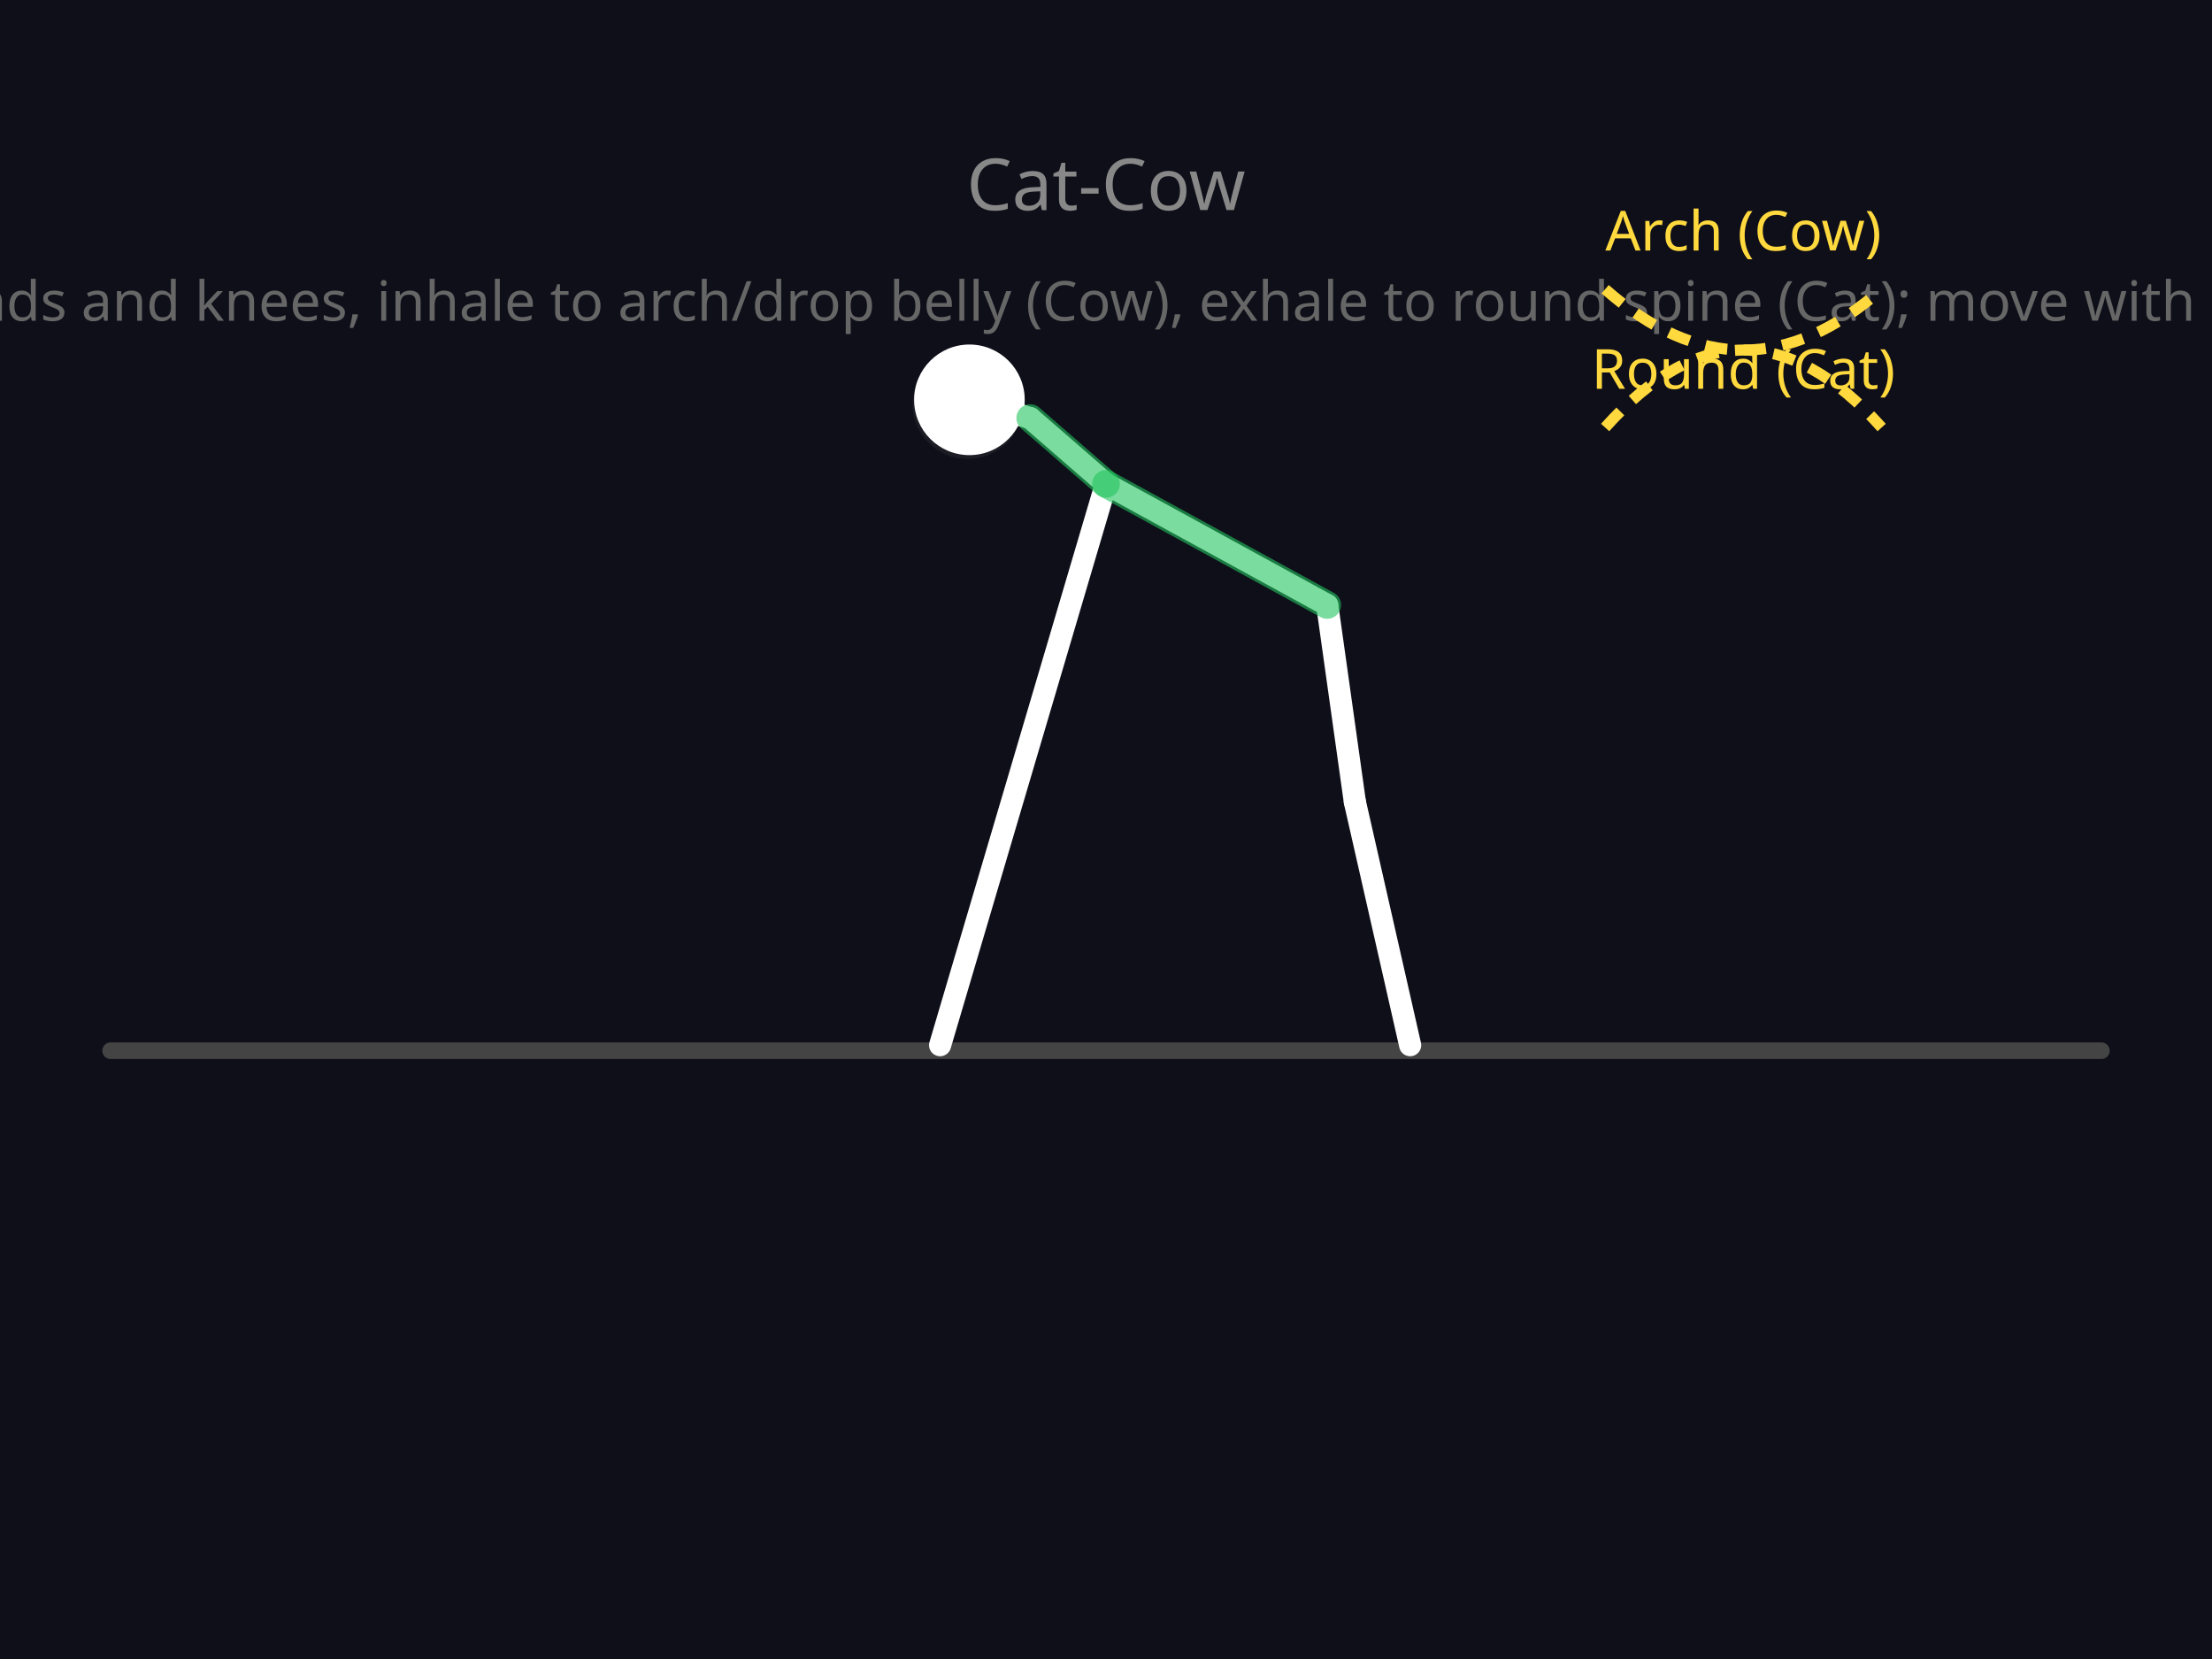
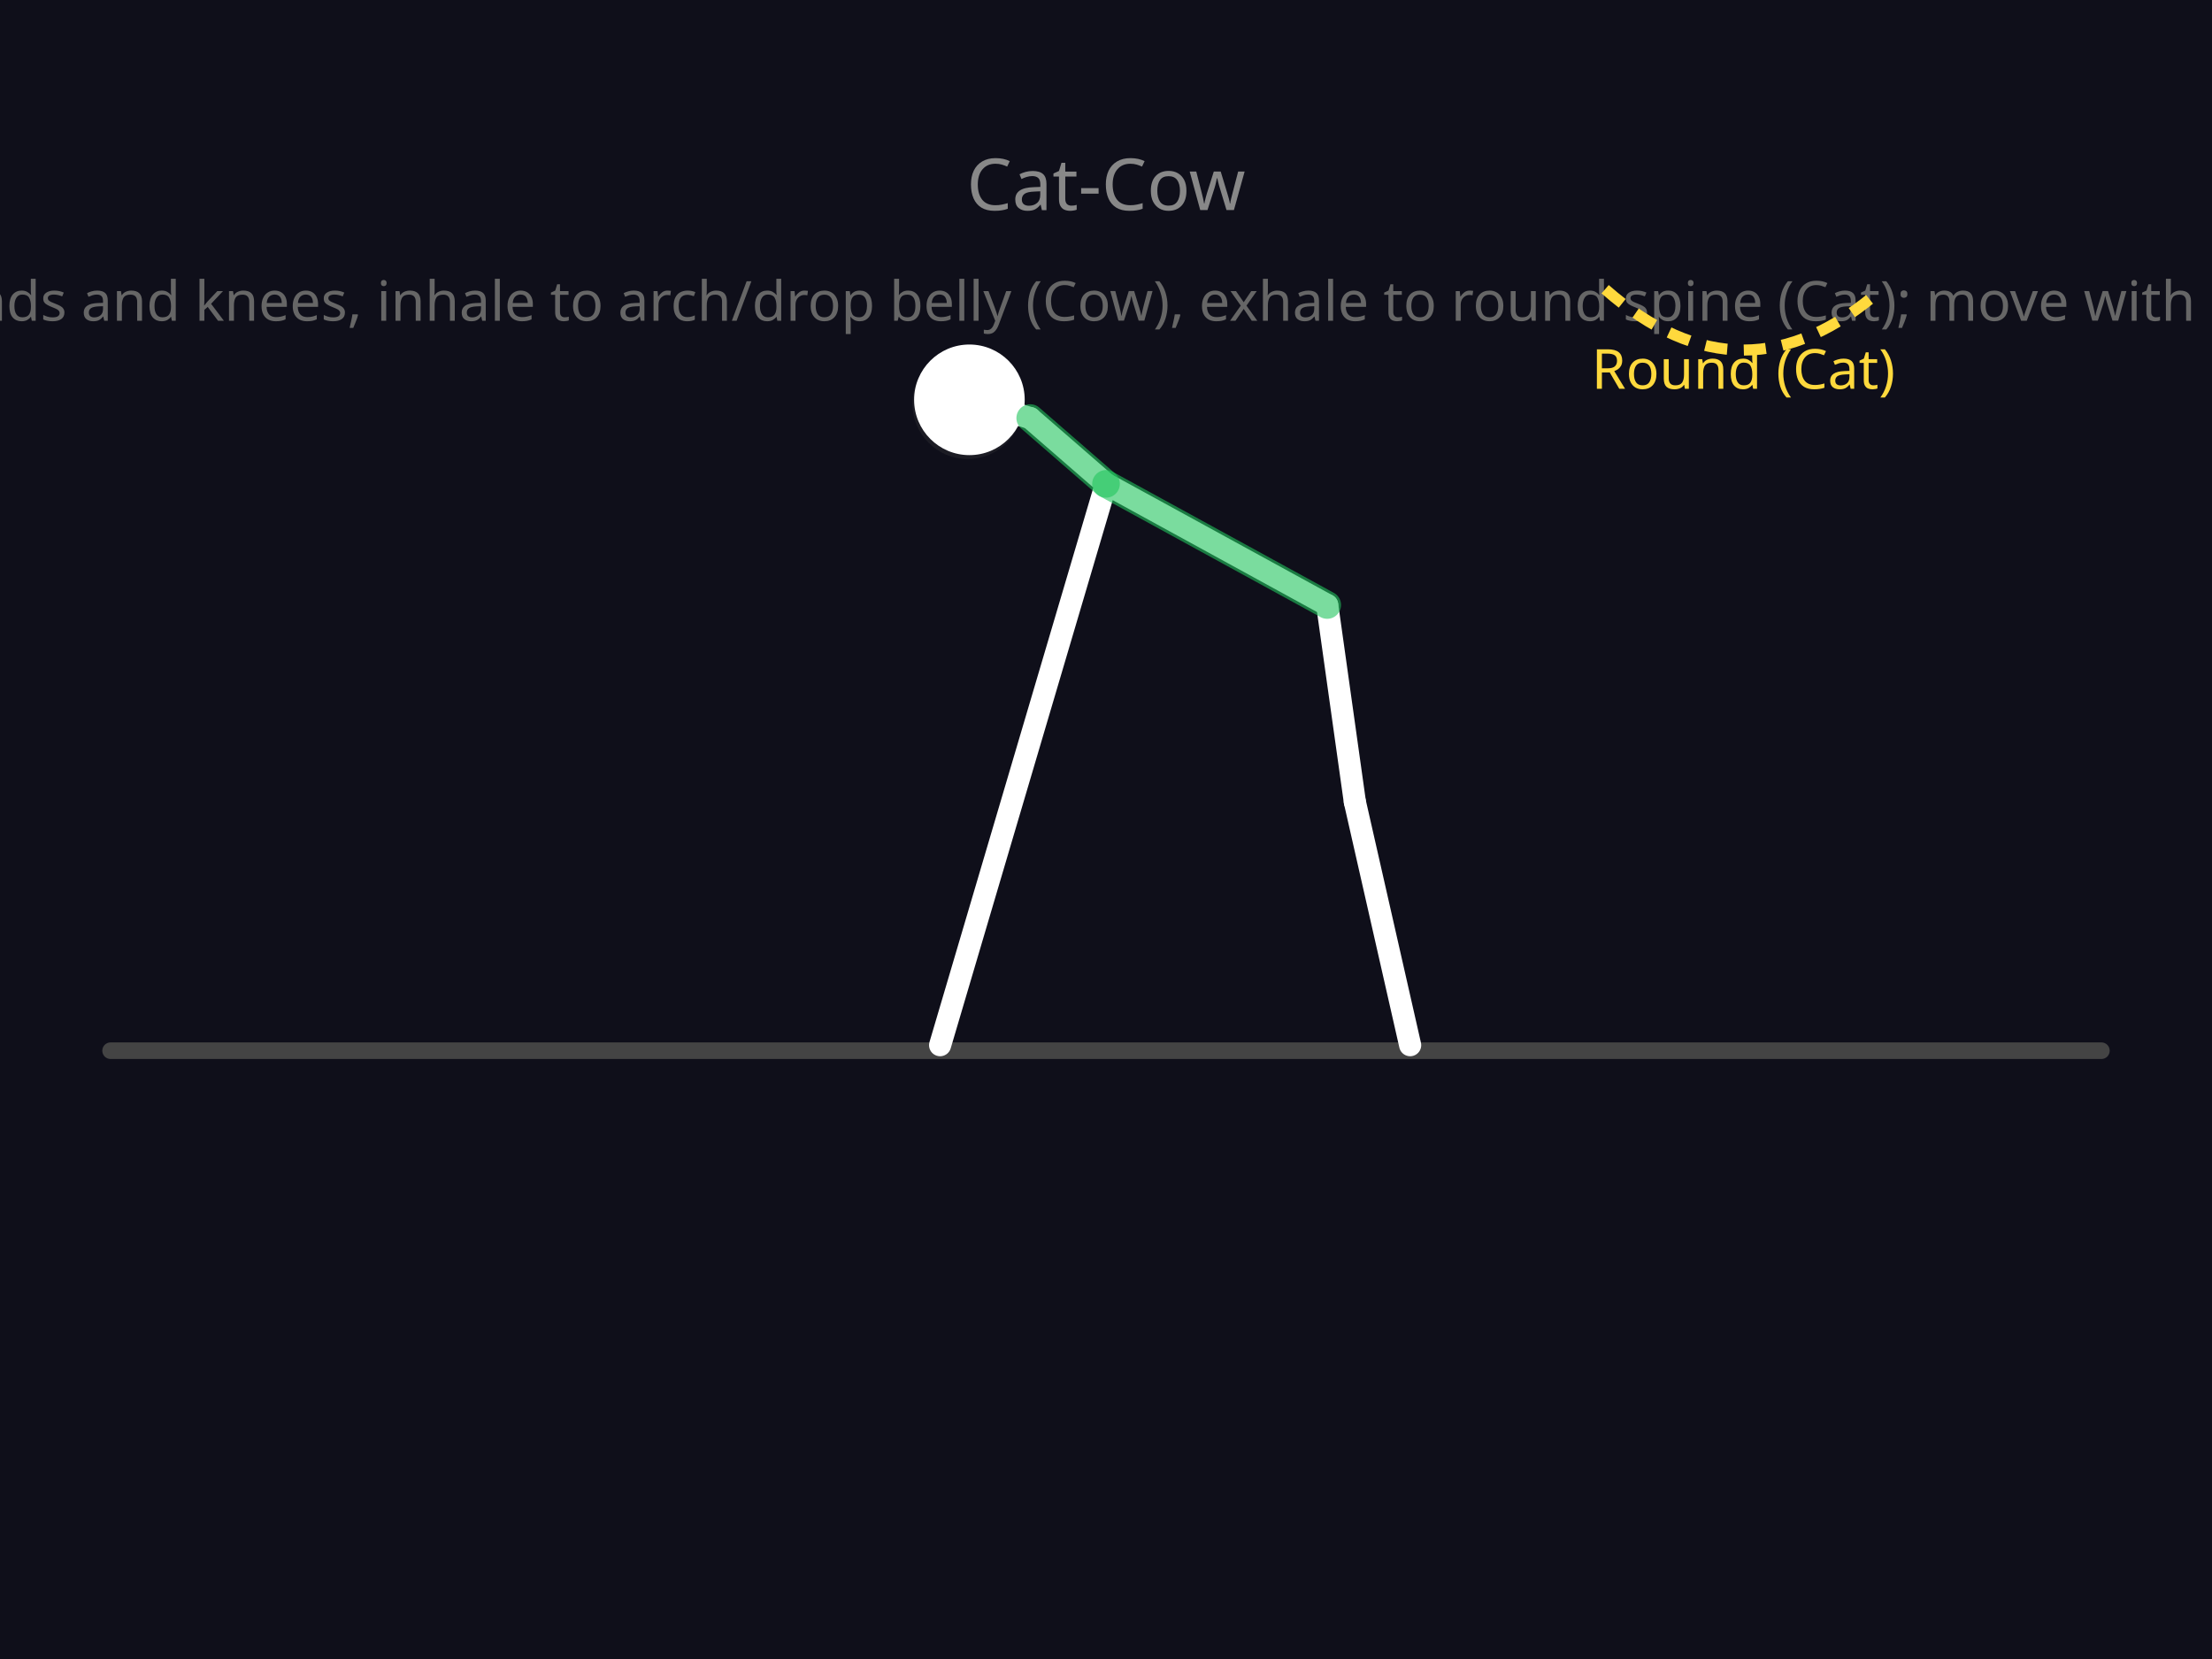
<svg xmlns="http://www.w3.org/2000/svg" viewBox="0 0 400 300">
  <rect width="400" height="300" fill="#0f0f1a" />
  <line x1="20" y1="190" x2="380" y2="190" stroke="#444" stroke-width="3" stroke-linecap="round" />
  <text x="200" y="38" fill="#888" font-size="13" font-family="sans-serif" text-anchor="middle">Cat-Cow</text>
  <text x="200" y="58" fill="#666" font-size="10" font-family="sans-serif" text-anchor="middle">On hands and knees, inhale to arch/drop belly (Cow), exhale to round spine (Cat); move with breath.</text>
  <g stroke="#555" stroke-width="2" fill="none" stroke-linecap="round" stroke-linejoin="round" opacity="0.25">
    <circle cx="175" cy="73" r="10" fill="#444" stroke="none" />
    <line x1="175" y1="73" x2="186" y2="76" />
    <line x1="186" y1="76" x2="200" y2="87" />
    <line x1="200" y1="87" x2="240" y2="110" />
    <line x1="200" y1="87" x2="170" y2="189" />
    <line x1="240" y1="110" x2="245" y2="145" />
    <line x1="245" y1="145" x2="255" y2="189" />
  </g>
  <g stroke="#FFF" stroke-width="4" fill="none" stroke-linecap="round" stroke-linejoin="round">
    <circle cx="175.3" cy="72.3" r="10" fill="#FFF" stroke="none" />
    <line x1="175.3" y1="72.3" x2="186.3" y2="75.6" />
    <line x1="186.3" y1="75.6" x2="200" y2="87.5" />
    <line x1="200" y1="87.5" x2="240" y2="109.4" />
    <line x1="200" y1="87.5" x2="170" y2="189" />
    <line x1="240" y1="109.4" x2="245" y2="145" />
    <line x1="245" y1="145" x2="255" y2="189" />
    <line x1="186.3" y1="75.6" x2="200" y2="87.5" stroke="#22C55E" stroke-width="5" opacity="0.6" />
    <line x1="200" y1="87.5" x2="240" y2="109.4" stroke="#22C55E" stroke-width="5" opacity="0.6" />
  </g>
-   <path d="M 290.261 77.303 Q 315.261 49.303 340.261 77.303" stroke="#FFD93D" stroke-width="2" fill="none" stroke-dasharray="4,3" />
-   <text x="315.261" y="45.303" fill="#FFD93D" font-size="10" text-anchor="middle" font-family="sans-serif">Arch (Cow)</text>
  <path d="M 290.261 52.303 Q 315.261 74.303 340.261 52.303" stroke="#FFD93D" stroke-width="2" fill="none" stroke-dasharray="4,3" />
  <text x="315.261" y="70.303" fill="#FFD93D" font-size="10" text-anchor="middle" font-family="sans-serif">Round (Cat)</text>
</svg>
